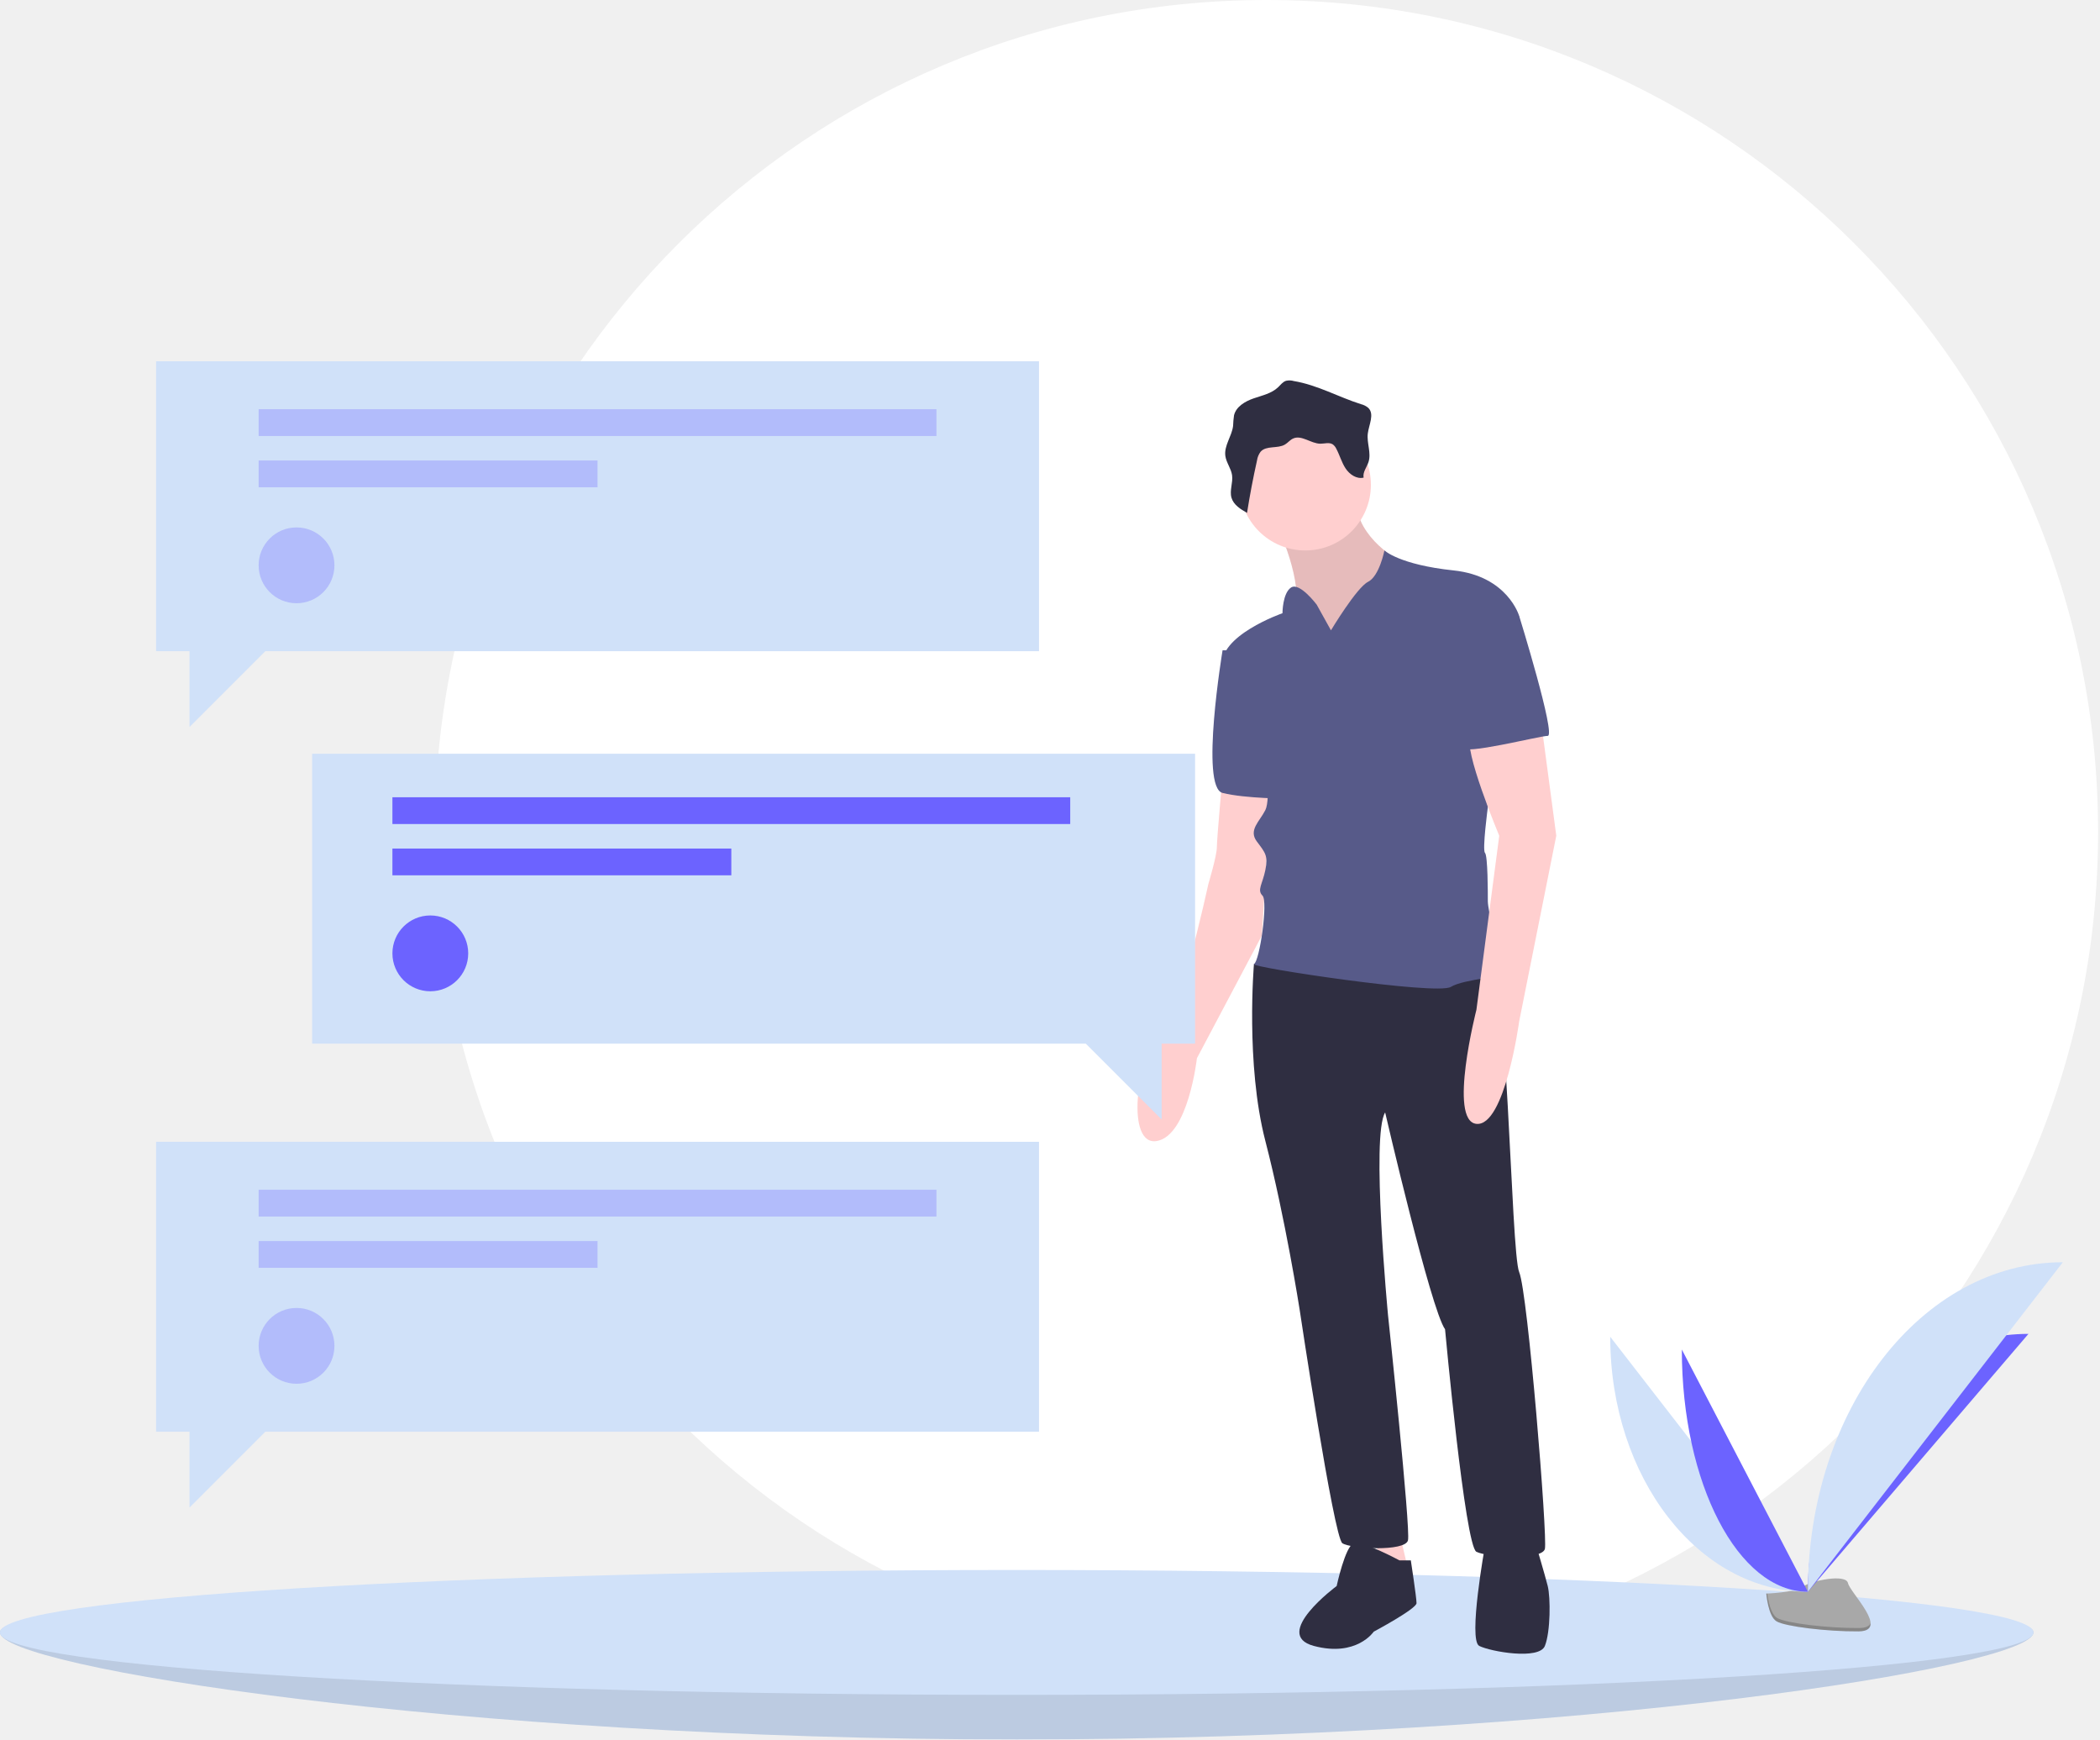
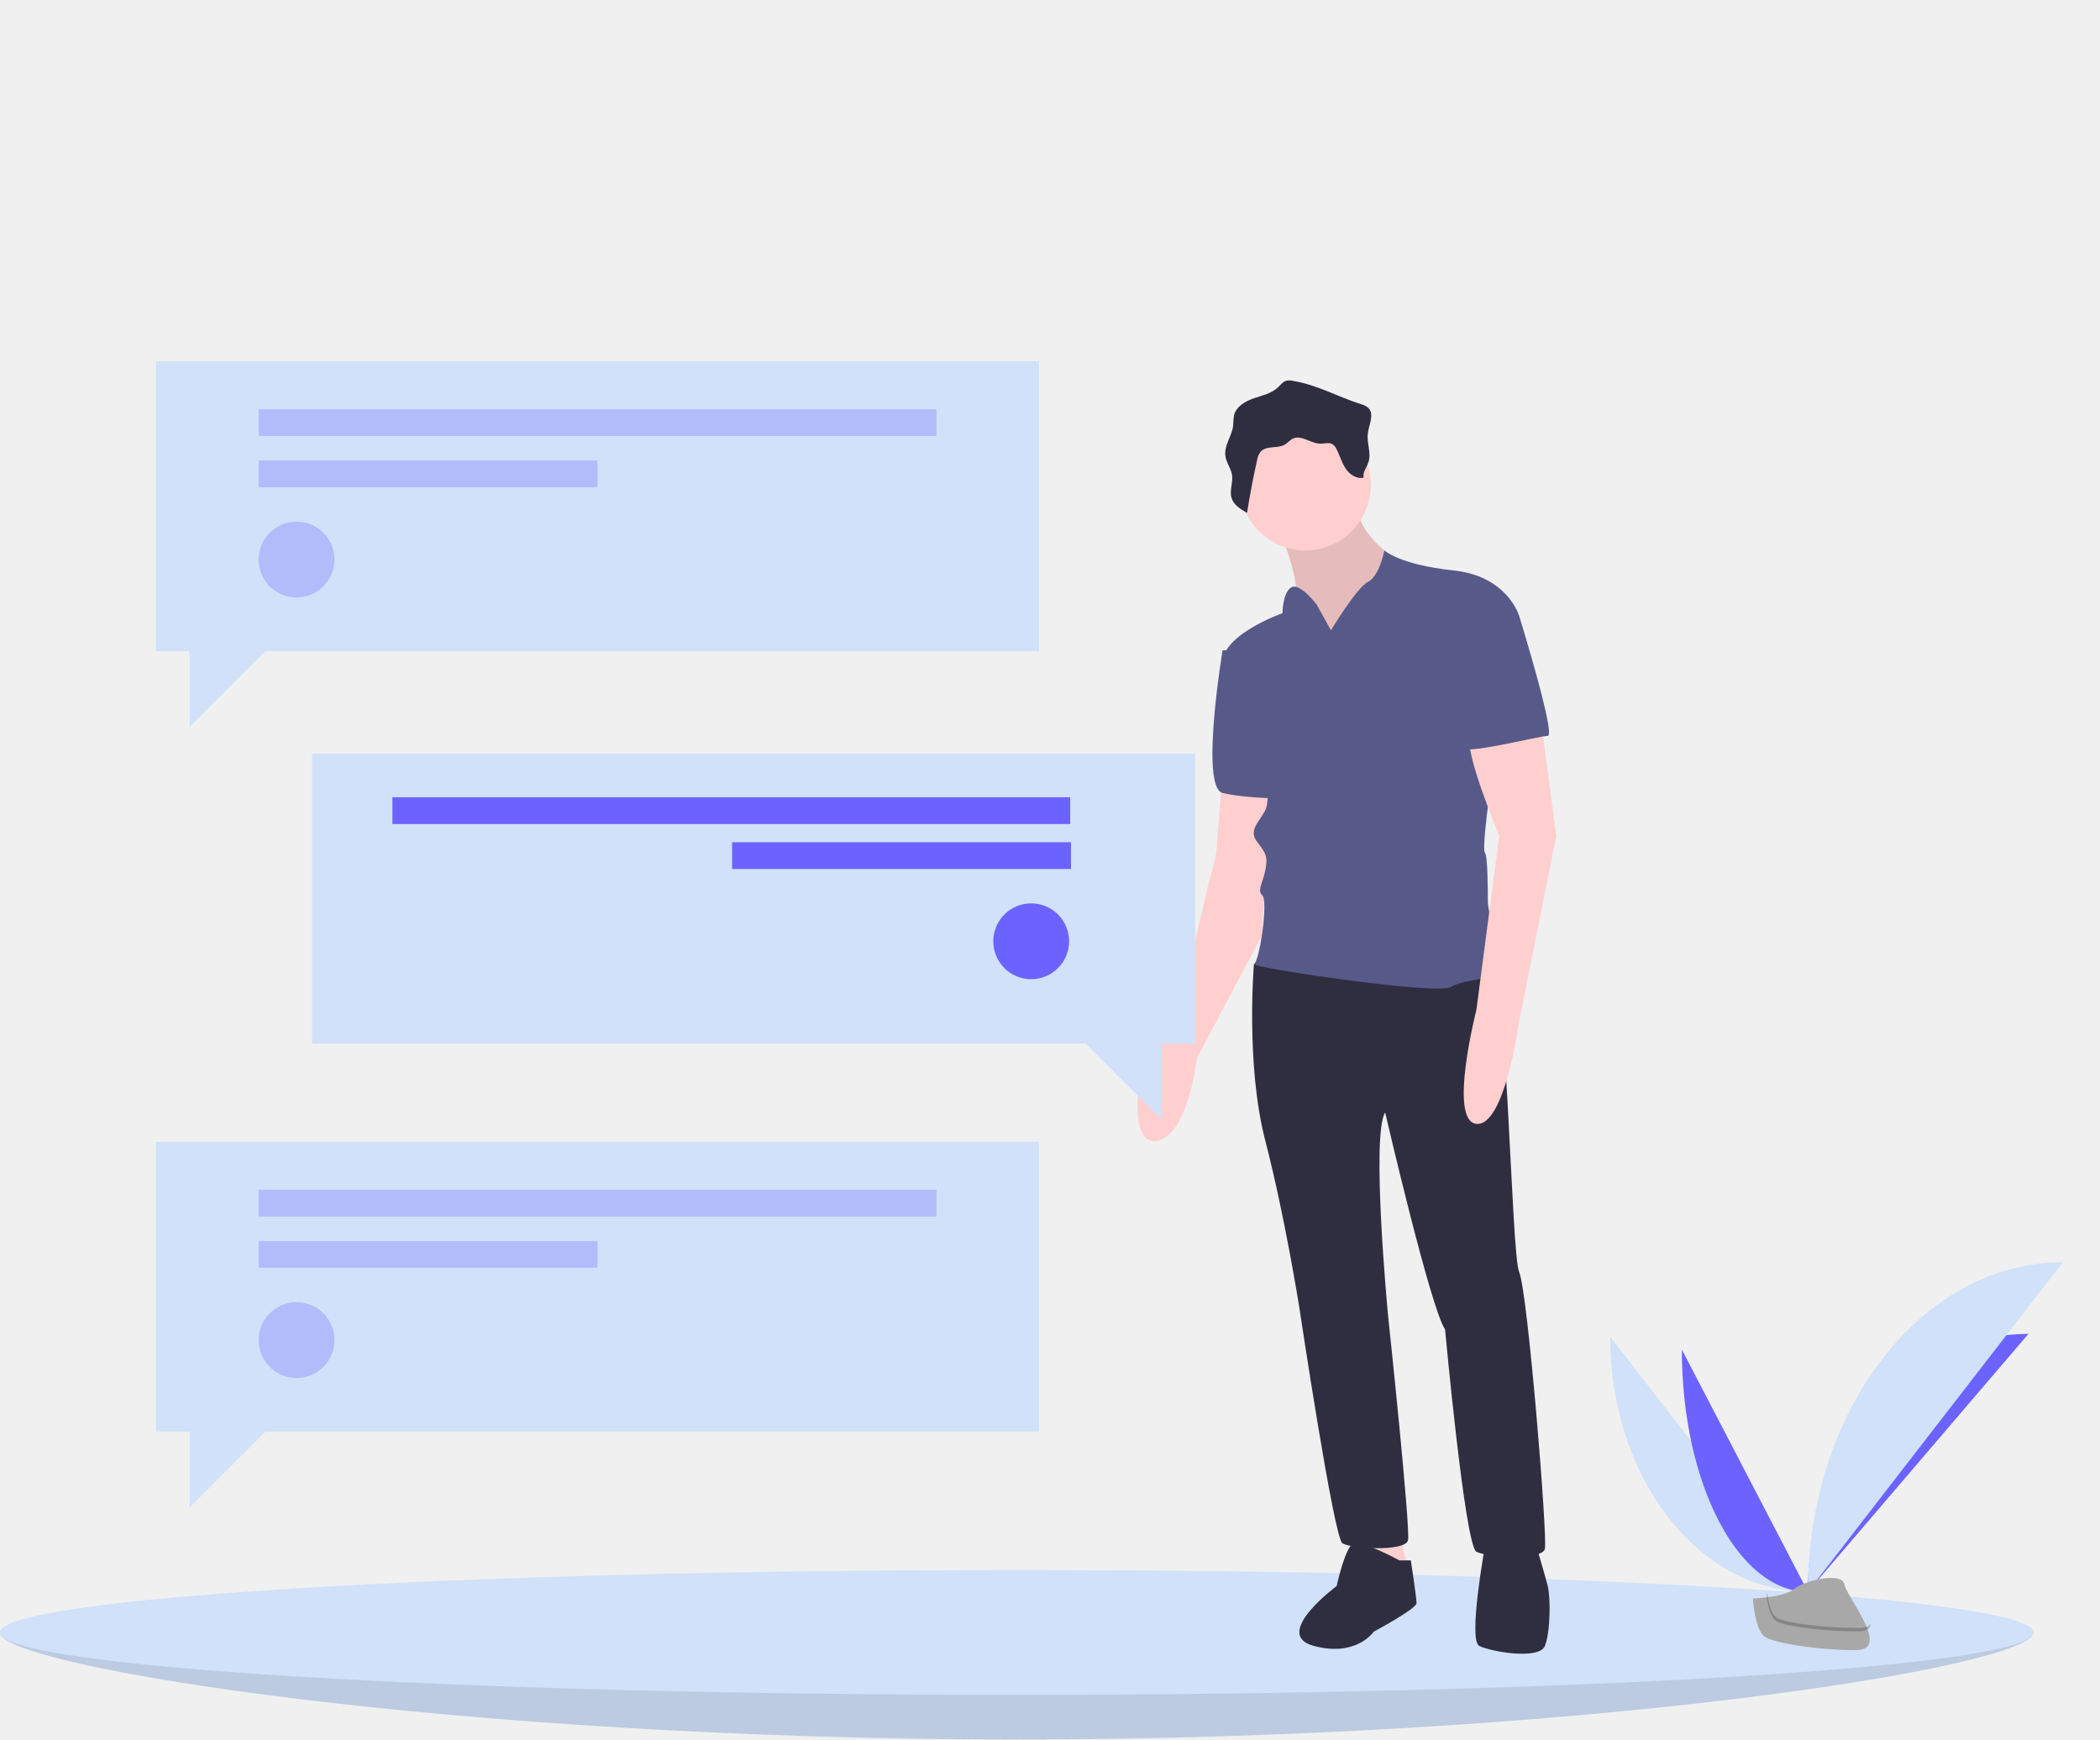
<svg xmlns="http://www.w3.org/2000/svg" width="611" height="506" viewBox="0 0 611 506" fill="none">
-   <g id="about" clip-path="url(#clip0)">
-     <path id="background" d="M368.472 483.944C502.109 483.944 610.444 375.609 610.444 241.972C610.444 108.335 502.109 0 368.472 0C234.835 0 126.5 108.335 126.5 241.972C126.5 375.609 234.835 483.944 368.472 483.944Z" fill="white" />
+   <g id="about">
    <g id="platform">
      <path id="Vector" d="M591.631 474.862C591.631 484.894 459.19 506 295.815 506C132.441 506 0 484.894 0 474.862C0 464.83 132.441 469.672 295.815 469.672C459.19 469.672 591.631 464.83 591.631 474.862Z" fill="#D0E1F9" />
      <path id="Vector_2" opacity="0.1" d="M591.631 474.862C591.631 484.894 459.19 506 295.815 506C132.441 506 0 484.894 0 474.862C0 464.83 132.441 469.672 295.815 469.672C459.19 469.672 591.631 464.83 591.631 474.862Z" fill="black" />
      <path id="Vector_3" d="M295.815 493.026C459.19 493.026 591.631 484.894 591.631 474.862C591.631 464.83 459.19 456.698 295.815 456.698C132.441 456.698 0 464.83 0 474.862C0 484.894 132.441 493.026 295.815 493.026Z" fill="#D0E1F9" />
    </g>
    <g id="plant">
-       <path id="Vector_4" d="M513.908 463.553C513.908 463.553 522.064 463.301 524.522 461.551C526.98 459.801 537.068 457.711 537.678 460.518C538.287 463.325 549.934 474.479 540.726 474.553C531.518 474.628 519.331 473.119 516.878 471.625C514.425 470.13 513.908 463.553 513.908 463.553Z" fill="#A8A8A8" />
-       <path id="Vector_5" d="M468.497 388.85C468.497 429.852 494.219 463.03 526.007 463.03L468.497 388.85Z" fill="#D0E1F9" />
-       <path id="Vector_6" d="M526.007 463.029C526.007 421.567 554.711 388.016 590.185 388.016L526.007 463.029Z" fill="#6C63FF" />
-       <path id="Vector_7" d="M489.333 392.567C489.333 431.514 505.736 463.03 526.007 463.03L489.333 392.567Z" fill="#6C63FF" />
-       <path id="Vector_8" d="M526.007 463.029C526.007 410.05 559.185 367.179 600.186 367.179L526.007 463.029Z" fill="#D0E1F9" />
-       <path id="Vector_9" opacity="0.2" d="M540.891 473.576C531.683 473.651 519.496 472.142 517.042 470.648C515.174 469.51 514.43 465.426 514.18 463.542C514.008 463.549 513.908 463.553 513.908 463.553C513.908 463.553 514.425 470.13 516.878 471.625C519.331 473.119 531.518 474.628 540.726 474.553C543.384 474.532 544.302 473.586 544.252 472.186C543.883 473.032 542.869 473.56 540.891 473.576Z" fill="black" />
+       <g id="leaves">
+         <path id="leaf4" d="M468.497 388.85C468.497 429.852 494.219 463.03 526.007 463.03L468.497 388.85Z" fill="#D0E1F9" />
+         <path id="leaf3" d="M526.007 463.029C526.007 421.567 554.711 388.016 590.185 388.016L526.007 463.029Z" fill="#6C63FF" />
+         <path id="leaf2" d="M489.333 392.567C489.333 431.514 505.736 463.03 526.007 463.03L489.333 392.567Z" fill="#6C63FF" />
+         <path id="leaf1" d="M526.007 463.029C526.007 410.05 559.185 367.179 600.186 367.179L526.007 463.029Z" fill="#D0E1F9" />
+       </g>
+       <g id="rock">
+         <path id="Vector_4" d="M510 465.005C510 465.005 519.137 464.663 521.891 462.278C524.645 459.893 535.947 457.045 536.63 460.87C537.313 464.695 550.362 479.895 540.045 479.996C529.729 480.098 516.076 478.042 513.327 476.006C510.579 473.969 510 465.005 510 465.005Z" fill="#A8A8A8" />
+         <path id="Vector_5" opacity="0.2" d="M540.891 473.576C531.683 473.651 519.496 472.142 517.042 470.648C515.174 469.51 514.43 465.426 514.18 463.542C514.008 463.549 513.908 463.553 513.908 463.553C513.908 463.553 514.425 470.13 516.878 471.625C519.331 473.119 531.518 474.628 540.726 474.553C543.384 474.532 544.302 473.586 544.252 472.186C543.883 473.032 542.869 473.56 540.891 473.576Z" fill="black" />
+       </g>
    </g>
    <g id="person">
-       <path id="Vector_10" d="M371.479 152.653C371.479 152.653 379.777 170.08 376.458 178.379C373.138 186.678 388.906 195.806 388.906 195.806L409.652 184.188V169.251L406.333 162.612C406.333 162.612 393.055 155.143 394.715 143.525C396.374 131.907 371.479 152.653 371.479 152.653Z" fill="#FFCFCF" />
-       <path id="Vector_11" opacity="0.1" d="M371.479 152.653C371.479 152.653 379.777 170.08 376.458 178.379C373.138 186.678 388.906 195.806 388.906 195.806L409.652 184.188V169.251L406.333 162.612C406.333 162.612 393.055 155.143 394.715 143.525C396.374 131.907 371.479 152.653 371.479 152.653Z" fill="black" />
-       <path id="Vector_12" d="M355.711 225.682C355.711 225.682 354.051 243.939 354.051 246.428C354.051 248.918 351.562 257.216 351.562 257.216C351.562 257.216 342.433 299.539 336.624 303.689C330.815 307.838 327.496 333.564 336.624 331.904C345.753 330.244 348.242 307.838 348.242 307.838L367.136 272.16L369.819 229.001L355.711 225.682Z" fill="#FFCFCF" />
-       <path id="Vector_13" d="M362.35 189.167H355.711C355.711 189.167 349.072 229.001 355.711 230.661C362.35 232.32 374.798 232.32 374.798 232.32L362.35 189.167Z" fill="#575A89" />
-       <path id="Vector_14" d="M399.693 445.595L403.013 461.362L409.652 456.383L406.332 442.275L399.693 444.765V445.595Z" fill="#FFCFCF" />
-       <path id="Vector_15" d="M369.819 277.133L364.84 280.452C364.84 280.452 362.35 309.497 368.159 331.904C373.968 354.31 378.118 380.865 378.118 380.865C378.118 380.865 388.076 447.254 390.566 448.914C393.055 450.574 408.822 451.404 409.652 448.084C410.482 444.765 403.843 382.525 403.843 382.525C403.843 382.525 398.864 330.244 403.013 323.605C403.013 323.605 416.291 380.865 420.441 386.674C420.441 386.674 426.25 449.744 429.569 451.404C432.888 453.063 448.656 453.893 449.486 450.574C450.316 447.254 444.507 375.886 442.017 370.077C439.527 364.268 438.698 277.963 432.888 278.793C427.079 279.622 369.819 277.133 369.819 277.133Z" fill="#2F2E41" />
-       <path id="Vector_16" d="M379.777 160.122C390.319 160.122 398.864 151.577 398.864 141.036C398.864 130.494 390.319 121.949 379.777 121.949C369.236 121.949 360.69 130.494 360.69 141.036C360.69 151.577 369.236 160.122 379.777 160.122Z" fill="#FFCFCF" />
-       <path id="Vector_17" d="M387.246 183.359L383.097 175.89C383.097 175.89 378.118 169.251 375.628 170.911C373.139 172.57 373.139 178.379 373.139 178.379C373.139 178.379 354.052 185.018 355.712 194.147C357.371 203.275 368.16 219.043 368.16 219.043C368.16 219.043 369.819 232.32 368.16 235.64C366.5 238.959 363.18 241.449 365.67 244.768C368.16 248.088 368.989 248.918 368.16 253.067C367.33 257.216 365.67 258.876 367.33 260.536C368.989 262.195 366.5 279.623 364.84 280.452C363.18 281.282 417.951 289.581 422.101 287.091C426.25 284.602 437.868 284.602 437.038 282.112C436.208 279.623 432.889 264.685 432.889 262.195C432.889 259.706 432.889 248.918 432.059 248.088C431.229 247.258 432.889 234.81 432.889 234.81L428.739 199.956L442.017 179.209C442.017 179.209 438.698 167.591 422.93 165.932C407.163 164.272 402.801 160.123 402.801 160.123C402.801 160.123 401.354 167.591 398.035 169.251C394.715 170.911 387.246 183.359 387.246 183.359Z" fill="#575A89" />
-       <path id="Vector_18" d="M447.826 205.765L452.805 243.108L442.017 297.049C442.017 297.049 437.868 327.754 429.569 326.924C421.271 326.094 429.569 293.73 429.569 293.73L436.208 243.108C436.208 243.108 425.42 217.383 427.909 214.063C430.399 210.744 447.826 205.765 447.826 205.765Z" fill="#FFCFCF" />
-       <path id="Vector_19" d="M407.162 453.893C407.162 453.893 396.374 448.084 393.884 448.914C391.395 449.744 388.905 461.362 388.905 461.362C388.905 461.362 369.818 475.469 382.266 478.789C394.714 482.108 399.693 474.639 399.693 474.639C399.693 474.639 412.141 468.001 412.141 466.341C412.141 464.681 410.482 453.893 410.482 453.893H407.162Z" fill="#2F2E41" />
-       <path id="Vector_20" d="M432.058 449.744C432.058 449.744 427.079 477.13 430.398 478.789C433.718 480.449 447.825 482.939 449.485 478.789C451.145 474.64 451.145 464.682 450.315 461.362C449.485 458.043 446.996 449.744 446.996 449.744H432.058Z" fill="#2F2E41" />
-       <path id="Vector_21" d="M376.448 110.846C375.705 110.623 374.916 110.599 374.161 110.777C373.209 111.088 372.583 111.968 371.857 112.658C369.954 114.465 367.234 115.03 364.754 115.886C362.273 116.742 359.663 118.257 359.042 120.807C358.892 121.833 358.802 122.867 358.771 123.903C358.402 126.911 356.107 129.62 356.518 132.622C356.786 134.584 358.184 136.248 358.471 138.207C358.791 140.391 357.688 142.665 358.303 144.784C358.907 146.862 360.947 148.128 362.827 149.198C363.633 144.08 364.602 138.991 365.732 133.932C365.861 133.017 366.216 132.15 366.767 131.409C368.435 129.519 371.708 130.595 373.874 129.304C374.696 128.813 375.307 128.004 376.171 127.591C378.672 126.395 381.378 129.044 384.151 129.069C385.374 129.08 386.716 128.594 387.75 129.249C388.206 129.583 388.569 130.028 388.803 130.543C389.791 132.398 390.334 134.481 391.486 136.238C392.638 137.995 394.702 139.429 396.745 138.937C396.433 137.352 397.673 135.927 398.17 134.391C399.024 131.747 397.627 128.878 397.964 126.12C398.28 123.531 399.967 120.492 398.116 118.654C397.484 118.12 396.733 117.743 395.927 117.555C389.378 115.476 383.328 111.993 376.448 110.846Z" fill="#2F2E41" />
-       <path id="Vector_22" d="M433.718 175.89L442.017 179.209C442.017 179.209 452.805 214.063 450.315 214.063C447.826 214.063 425.419 219.872 425.419 217.383C425.419 214.893 427.079 175.89 433.718 175.89Z" fill="#575A89" />
+       <path id="Vector_6" d="M371.479 152.653C371.479 152.653 379.777 170.08 376.458 178.379C373.138 186.678 388.906 195.806 388.906 195.806L409.652 184.188V169.251L406.333 162.612C406.333 162.612 393.055 155.143 394.715 143.525C396.374 131.907 371.479 152.653 371.479 152.653Z" fill="#FFCFCF" />
+       <path id="Vector_7" opacity="0.1" d="M371.479 152.653C371.479 152.653 379.777 170.08 376.458 178.379C373.138 186.678 388.906 195.806 388.906 195.806L409.652 184.188V169.251L406.333 162.612C406.333 162.612 393.055 155.143 394.715 143.525C396.374 131.907 371.479 152.653 371.479 152.653Z" fill="black" />
+       <path id="Vector_8" d="M355.711 225.682C355.711 225.682 354.051 243.939 354.051 246.428C354.051 248.918 351.562 257.216 351.562 257.216C351.562 257.216 342.433 299.539 336.624 303.689C330.815 307.838 327.496 333.564 336.624 331.904C345.753 330.244 348.242 307.838 348.242 307.838L367.136 272.16L369.819 229.001L355.711 225.682Z" fill="#FFCFCF" />
+       <path id="Vector_9" d="M362.35 189.167H355.711C355.711 189.167 349.072 229.001 355.711 230.661C362.35 232.32 374.798 232.32 374.798 232.32L362.35 189.167Z" fill="#575A89" />
+       <path id="Vector_10" d="M399.693 445.595L403.013 461.362L409.652 456.383L406.332 442.275L399.693 444.765V445.595Z" fill="#FFCFCF" />
+       <path id="Vector_11" d="M369.819 277.133L364.84 280.452C364.84 280.452 362.35 309.497 368.159 331.904C373.968 354.31 378.118 380.865 378.118 380.865C378.118 380.865 388.076 447.254 390.566 448.914C393.055 450.574 408.822 451.404 409.652 448.084C410.482 444.765 403.843 382.525 403.843 382.525C403.843 382.525 398.864 330.244 403.013 323.605C403.013 323.605 416.291 380.865 420.441 386.674C420.441 386.674 426.25 449.744 429.569 451.404C432.888 453.063 448.656 453.893 449.486 450.574C450.316 447.254 444.507 375.886 442.017 370.077C439.527 364.268 438.698 277.963 432.888 278.793C427.079 279.622 369.819 277.133 369.819 277.133Z" fill="#2F2E41" />
+       <path id="Vector_12" d="M379.777 160.122C390.319 160.122 398.864 151.577 398.864 141.036C398.864 130.494 390.319 121.949 379.777 121.949C369.236 121.949 360.69 130.494 360.69 141.036C360.69 151.577 369.236 160.122 379.777 160.122Z" fill="#FFCFCF" />
+       <path id="Vector_13" d="M387.246 183.359L383.097 175.89C383.097 175.89 378.118 169.251 375.628 170.911C373.139 172.57 373.139 178.379 373.139 178.379C373.139 178.379 354.052 185.018 355.712 194.147C357.371 203.275 368.16 219.043 368.16 219.043C368.16 219.043 369.819 232.32 368.16 235.64C366.5 238.959 363.18 241.449 365.67 244.768C368.16 248.088 368.989 248.918 368.16 253.067C367.33 257.216 365.67 258.876 367.33 260.536C368.989 262.195 366.5 279.623 364.84 280.452C363.18 281.282 417.951 289.581 422.101 287.091C426.25 284.602 437.868 284.602 437.038 282.112C436.208 279.623 432.889 264.685 432.889 262.195C432.889 259.706 432.889 248.918 432.059 248.088C431.229 247.258 432.889 234.81 432.889 234.81L428.739 199.956L442.017 179.209C442.017 179.209 438.698 167.591 422.93 165.932C407.163 164.272 402.801 160.123 402.801 160.123C402.801 160.123 401.354 167.591 398.035 169.251C394.715 170.911 387.246 183.359 387.246 183.359Z" fill="#575A89" />
+       <path id="Vector_14" d="M447.826 205.765L452.805 243.108L442.017 297.049C442.017 297.049 437.868 327.754 429.569 326.924C421.271 326.094 429.569 293.73 429.569 293.73L436.208 243.108C436.208 243.108 425.42 217.383 427.909 214.063C430.399 210.744 447.826 205.765 447.826 205.765Z" fill="#FFCFCF" />
+       <path id="Vector_15" d="M407.162 453.893C407.162 453.893 396.374 448.084 393.884 448.914C391.395 449.744 388.905 461.362 388.905 461.362C388.905 461.362 369.818 475.469 382.266 478.789C394.714 482.108 399.693 474.639 399.693 474.639C399.693 474.639 412.141 468.001 412.141 466.341C412.141 464.681 410.482 453.893 410.482 453.893H407.162Z" fill="#2F2E41" />
+       <path id="Vector_16" d="M432.058 449.744C432.058 449.744 427.079 477.13 430.398 478.789C433.718 480.449 447.825 482.939 449.485 478.789C451.145 474.64 451.145 464.682 450.315 461.362C449.485 458.043 446.996 449.744 446.996 449.744H432.058Z" fill="#2F2E41" />
+       <path id="Vector_17" d="M376.448 110.846C375.705 110.623 374.916 110.599 374.161 110.777C373.209 111.088 372.583 111.968 371.857 112.658C369.954 114.465 367.234 115.03 364.754 115.886C362.273 116.742 359.663 118.257 359.042 120.807C358.892 121.833 358.802 122.867 358.771 123.903C358.402 126.911 356.107 129.62 356.518 132.622C356.786 134.584 358.184 136.248 358.471 138.207C358.791 140.391 357.688 142.665 358.303 144.784C358.907 146.862 360.947 148.128 362.827 149.198C363.633 144.08 364.602 138.991 365.732 133.932C365.861 133.017 366.216 132.15 366.767 131.409C368.435 129.519 371.708 130.595 373.874 129.304C374.696 128.813 375.307 128.004 376.171 127.591C378.672 126.395 381.378 129.044 384.151 129.069C385.374 129.08 386.716 128.594 387.75 129.249C388.206 129.583 388.569 130.028 388.803 130.543C389.791 132.398 390.334 134.481 391.486 136.238C392.638 137.995 394.702 139.429 396.745 138.937C396.433 137.352 397.673 135.927 398.17 134.391C399.024 131.747 397.627 128.878 397.964 126.12C398.28 123.531 399.967 120.492 398.116 118.654C397.484 118.12 396.733 117.743 395.927 117.555C389.378 115.476 383.328 111.993 376.448 110.846Z" fill="#2F2E41" />
+       <path id="Vector_18" d="M433.718 175.89L442.017 179.209C442.017 179.209 452.805 214.063 450.315 214.063C447.826 214.063 425.419 219.872 425.419 217.383C425.419 214.893 427.079 175.89 433.718 175.89Z" fill="#575A89" />
    </g>
-     <g id="message1">
-       <path id="Vector_23" d="M302.303 105.092H45.41V189.426H55.141V211.482L77.197 189.426H302.303V105.092Z" fill="#D0E1F9" />
-       <path id="Vector_24" opacity="0.3" d="M272.461 119.04H75.251V126.825H272.461V119.04Z" fill="#6C63FF" />
-       <path id="Vector_25" opacity="0.3" d="M173.856 133.961H75.251V141.746H173.856V133.961Z" fill="#6C63FF" />
-       <path id="Vector_26" opacity="0.3" d="M86.279 175.478C92.37 175.478 97.307 170.541 97.307 164.45C97.307 158.359 92.37 153.422 86.279 153.422C80.189 153.422 75.251 158.359 75.251 164.45C75.251 170.541 80.189 175.478 86.279 175.478Z" fill="#6C63FF" />
-     </g>
-     <g id="message2">
-       <path id="Vector_27" d="M90.82 219.267H347.713V303.6H337.982V325.656L315.926 303.6H90.82V219.267Z" fill="#D0E1F9" />
-       <path id="Vector_28" d="M311.384 231.917H114.174V239.702H311.384V231.917Z" fill="#6C63FF" />
-       <path id="Vector_29" d="M212.779 246.837H114.174V254.622H212.779V246.837Z" fill="#6C63FF" />
-       <path id="Vector_30" d="M125.202 288.356C131.293 288.356 136.23 283.418 136.23 277.328C136.23 271.237 131.293 266.299 125.202 266.299C119.111 266.299 114.174 271.237 114.174 277.328C114.174 283.418 119.111 288.356 125.202 288.356Z" fill="#6C63FF" />
-     </g>
-     <g id="message3">
-       <path id="Vector_31" d="M302.303 332.144H45.41V416.477H55.141V438.533L77.197 416.477H302.303V332.144Z" fill="#D0E1F9" />
-       <path id="Vector_32" opacity="0.3" d="M272.461 346.091H75.251V353.876H272.461V346.091Z" fill="#6C63FF" />
-       <path id="Vector_33" opacity="0.3" d="M173.856 361.012H75.251V368.797H173.856V361.012Z" fill="#6C63FF" />
-       <path id="Vector_34" opacity="0.3" d="M86.279 402.53C92.37 402.53 97.307 397.592 97.307 391.501C97.307 385.411 92.37 380.473 86.279 380.473C80.189 380.473 75.251 385.411 75.251 391.501C75.251 397.592 80.189 402.53 86.279 402.53Z" fill="#6C63FF" />
+     <g id="messages">
+       <g id="message1">
+         <path id="border" d="M302.303 105.092H45.41V189.426H55.141V211.482L77.197 189.426H302.303V105.092Z" fill="#D0E1F9" />
+         <path class="line" id="Vector_19" opacity="0.3" d="M272.461 119.04H75.251V126.825H272.461V119.04Z" fill="#6C63FF" />
+         <path class="line" id="Vector_20" opacity="0.3" d="M173.856 133.961H75.251V141.746H173.856V133.961Z" fill="#6C63FF" />
+         <path class="circle" id="circle3" opacity="0.3" d="M86.279 173.802C92.37 173.802 97.307 168.865 97.307 162.774C97.307 156.683 92.37 151.746 86.279 151.746C80.189 151.746 75.251 156.683 75.251 162.774C75.251 168.865 80.189 173.802 86.279 173.802Z" fill="#6C63FF" />
+       </g>
+       <g id="message2">
+         <path id="border_2" d="M90.82 219.267H347.713V303.6H337.982V325.656L315.926 303.6H90.82V219.267Z" fill="#D0E1F9" />
+         <path class="line" id="Vector_21" d="M311.384 231.917H114.174V239.702H311.384V231.917Z" fill="#6C63FF" />
+         <path class="line" id="Vector_22" d="M311.605 245H213V252.785H311.605V245Z" fill="#6C63FF" />
+         <path class="circle" id="circle2" d="M300.028 284.841C306.119 284.841 311.056 279.904 311.056 273.813C311.056 267.722 306.119 262.785 300.028 262.785C293.937 262.785 289 267.722 289 273.813C289 279.904 293.937 284.841 300.028 284.841Z" fill="#6C63FF" />
+       </g>
+       <g id="message3">
+         <path id="border_3" d="M302.303 332.144H45.41V416.477H55.141V438.533L77.197 416.477H302.303V332.144Z" fill="#D0E1F9" />
+         <path class="line" id="Vector_23" opacity="0.3" d="M272.461 346.091H75.251V353.876H272.461V346.091Z" fill="#6C63FF" />
+         <path class="line" id="Vector_24" opacity="0.3" d="M173.856 361.012H75.251V368.797H173.856V361.012Z" fill="#6C63FF" />
+         <path class="circle" id="circle1" opacity="0.3" d="M86.279 400.853C92.37 400.853 97.307 395.916 97.307 389.825C97.307 383.734 92.37 378.797 86.279 378.797C80.189 378.797 75.251 383.734 75.251 389.825C75.251 395.916 80.189 400.853 86.279 400.853Z" fill="#6C63FF" />
+       </g>
    </g>
  </g>
-   <defs>
-     <clipPath id="clip0">
-       <rect width="610.444" height="506" fill="white" />
-     </clipPath>
-   </defs>
</svg>
